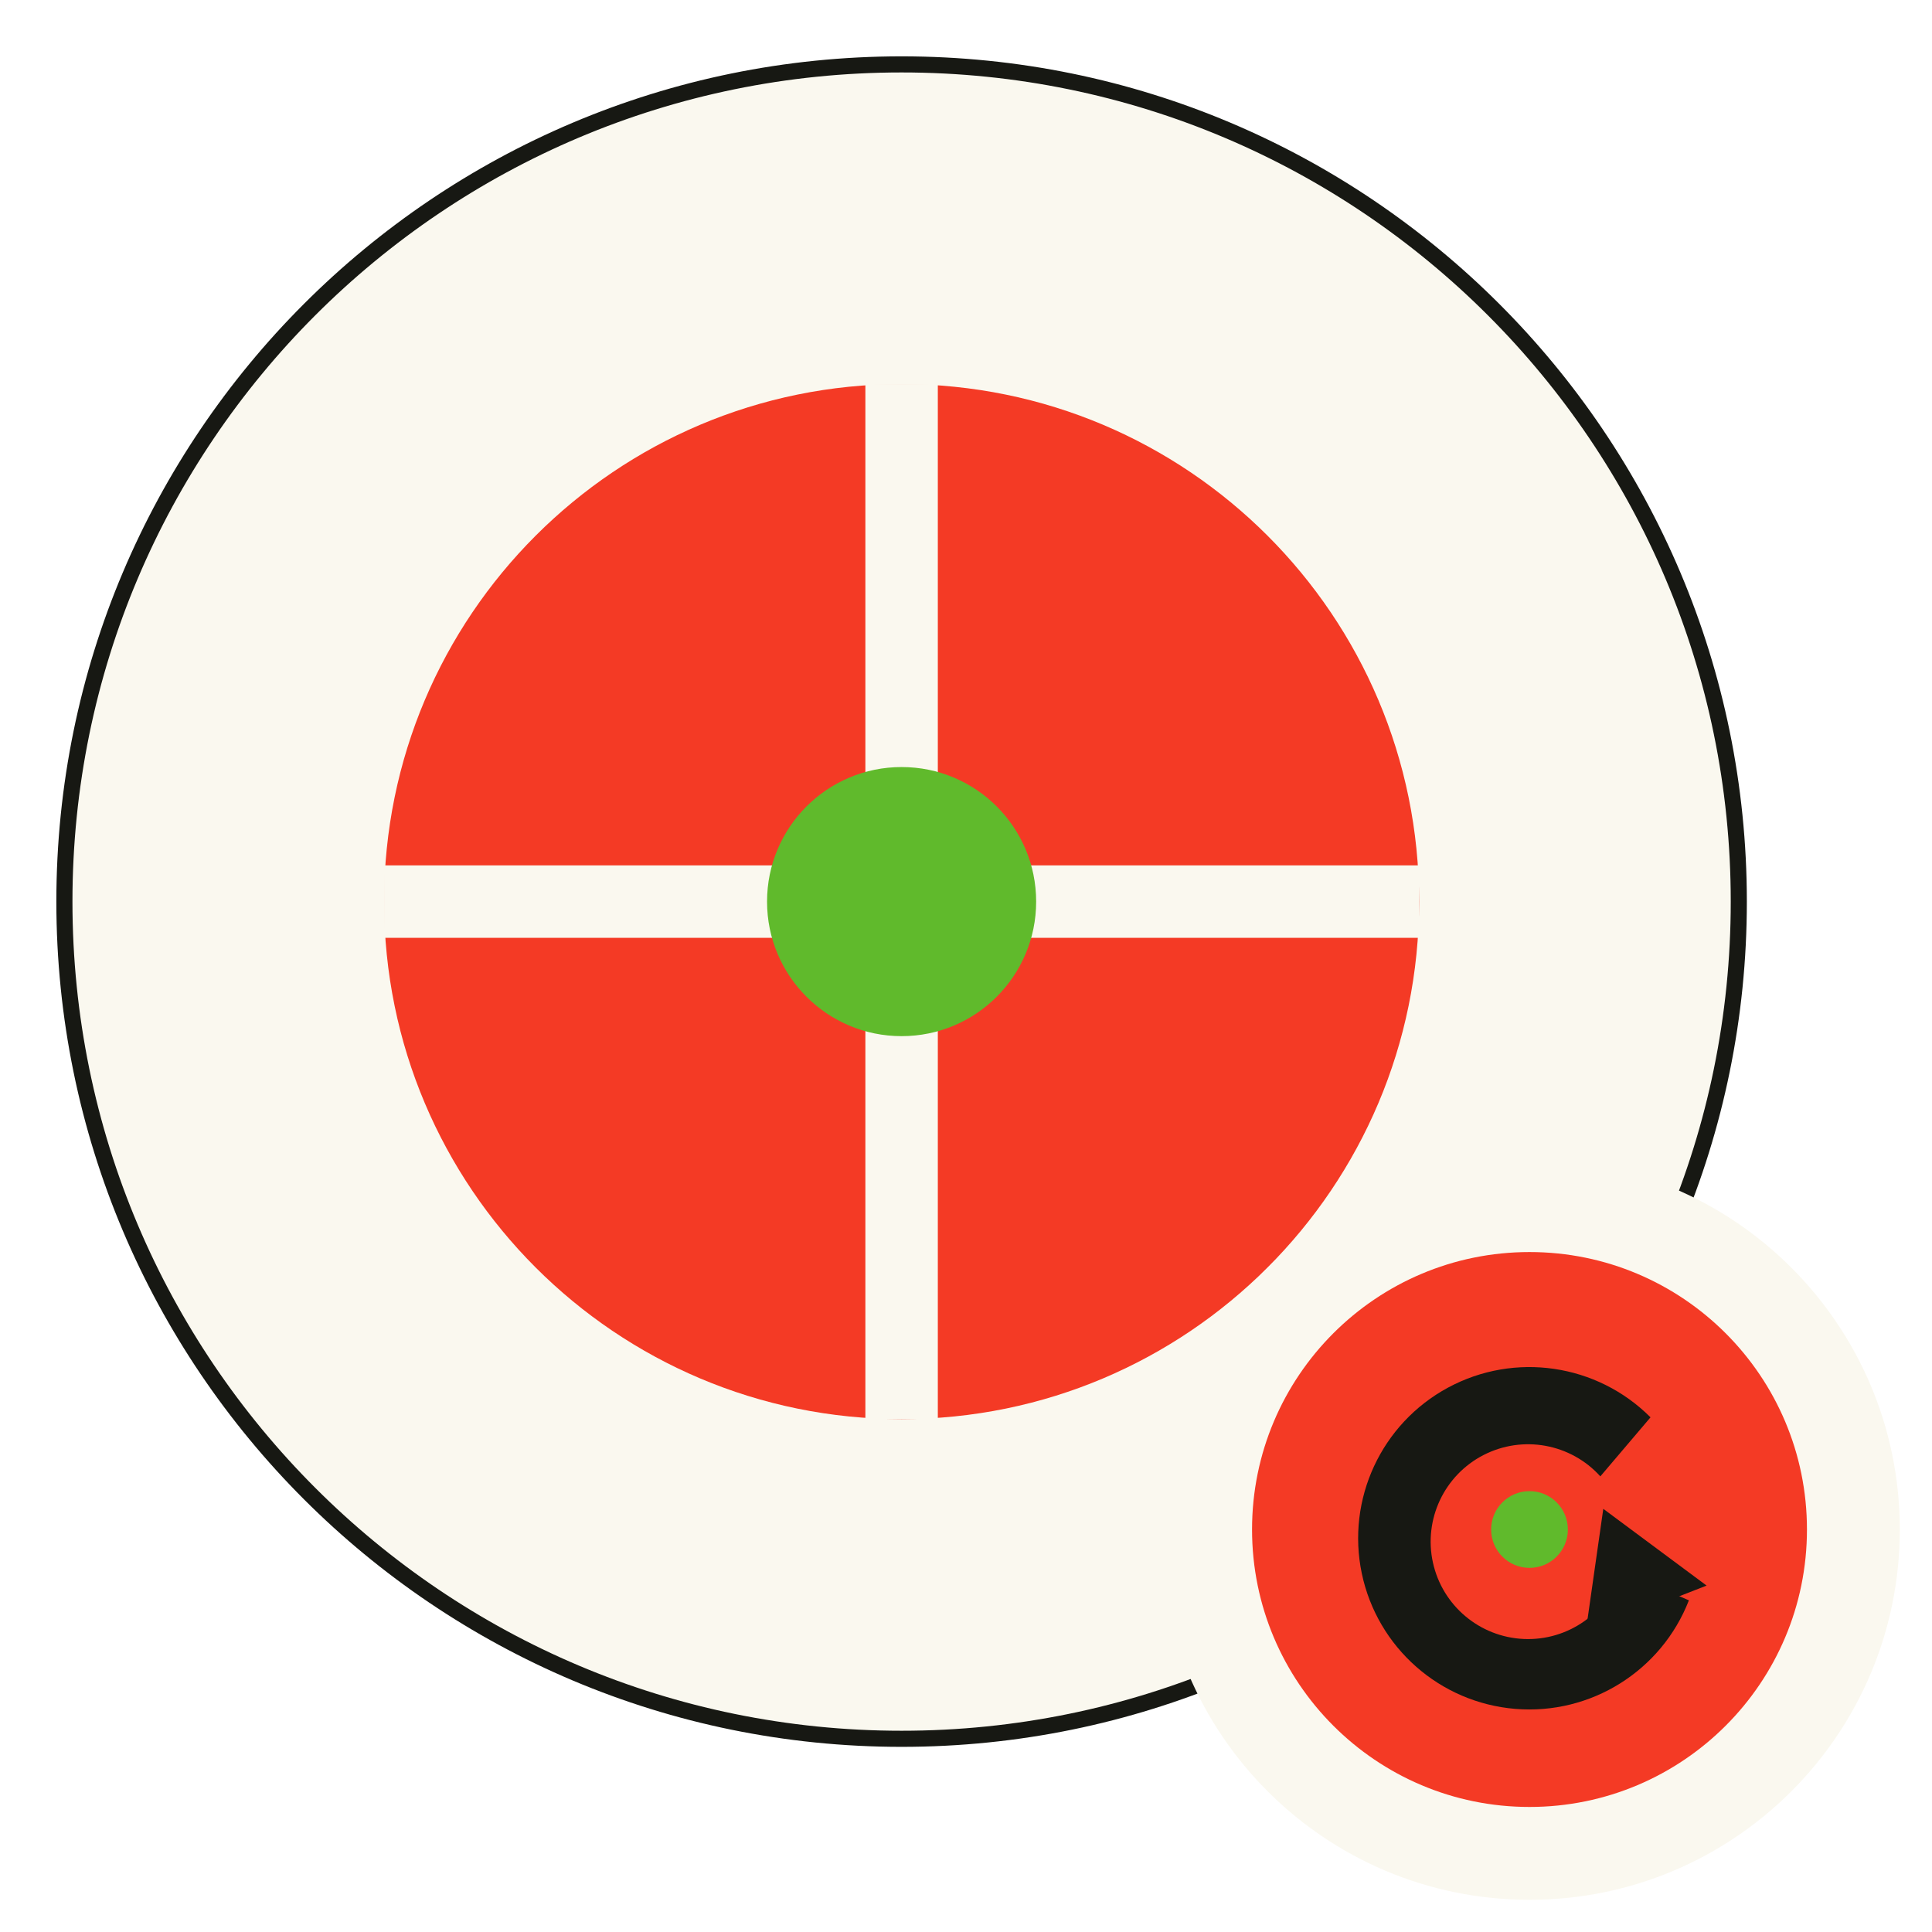
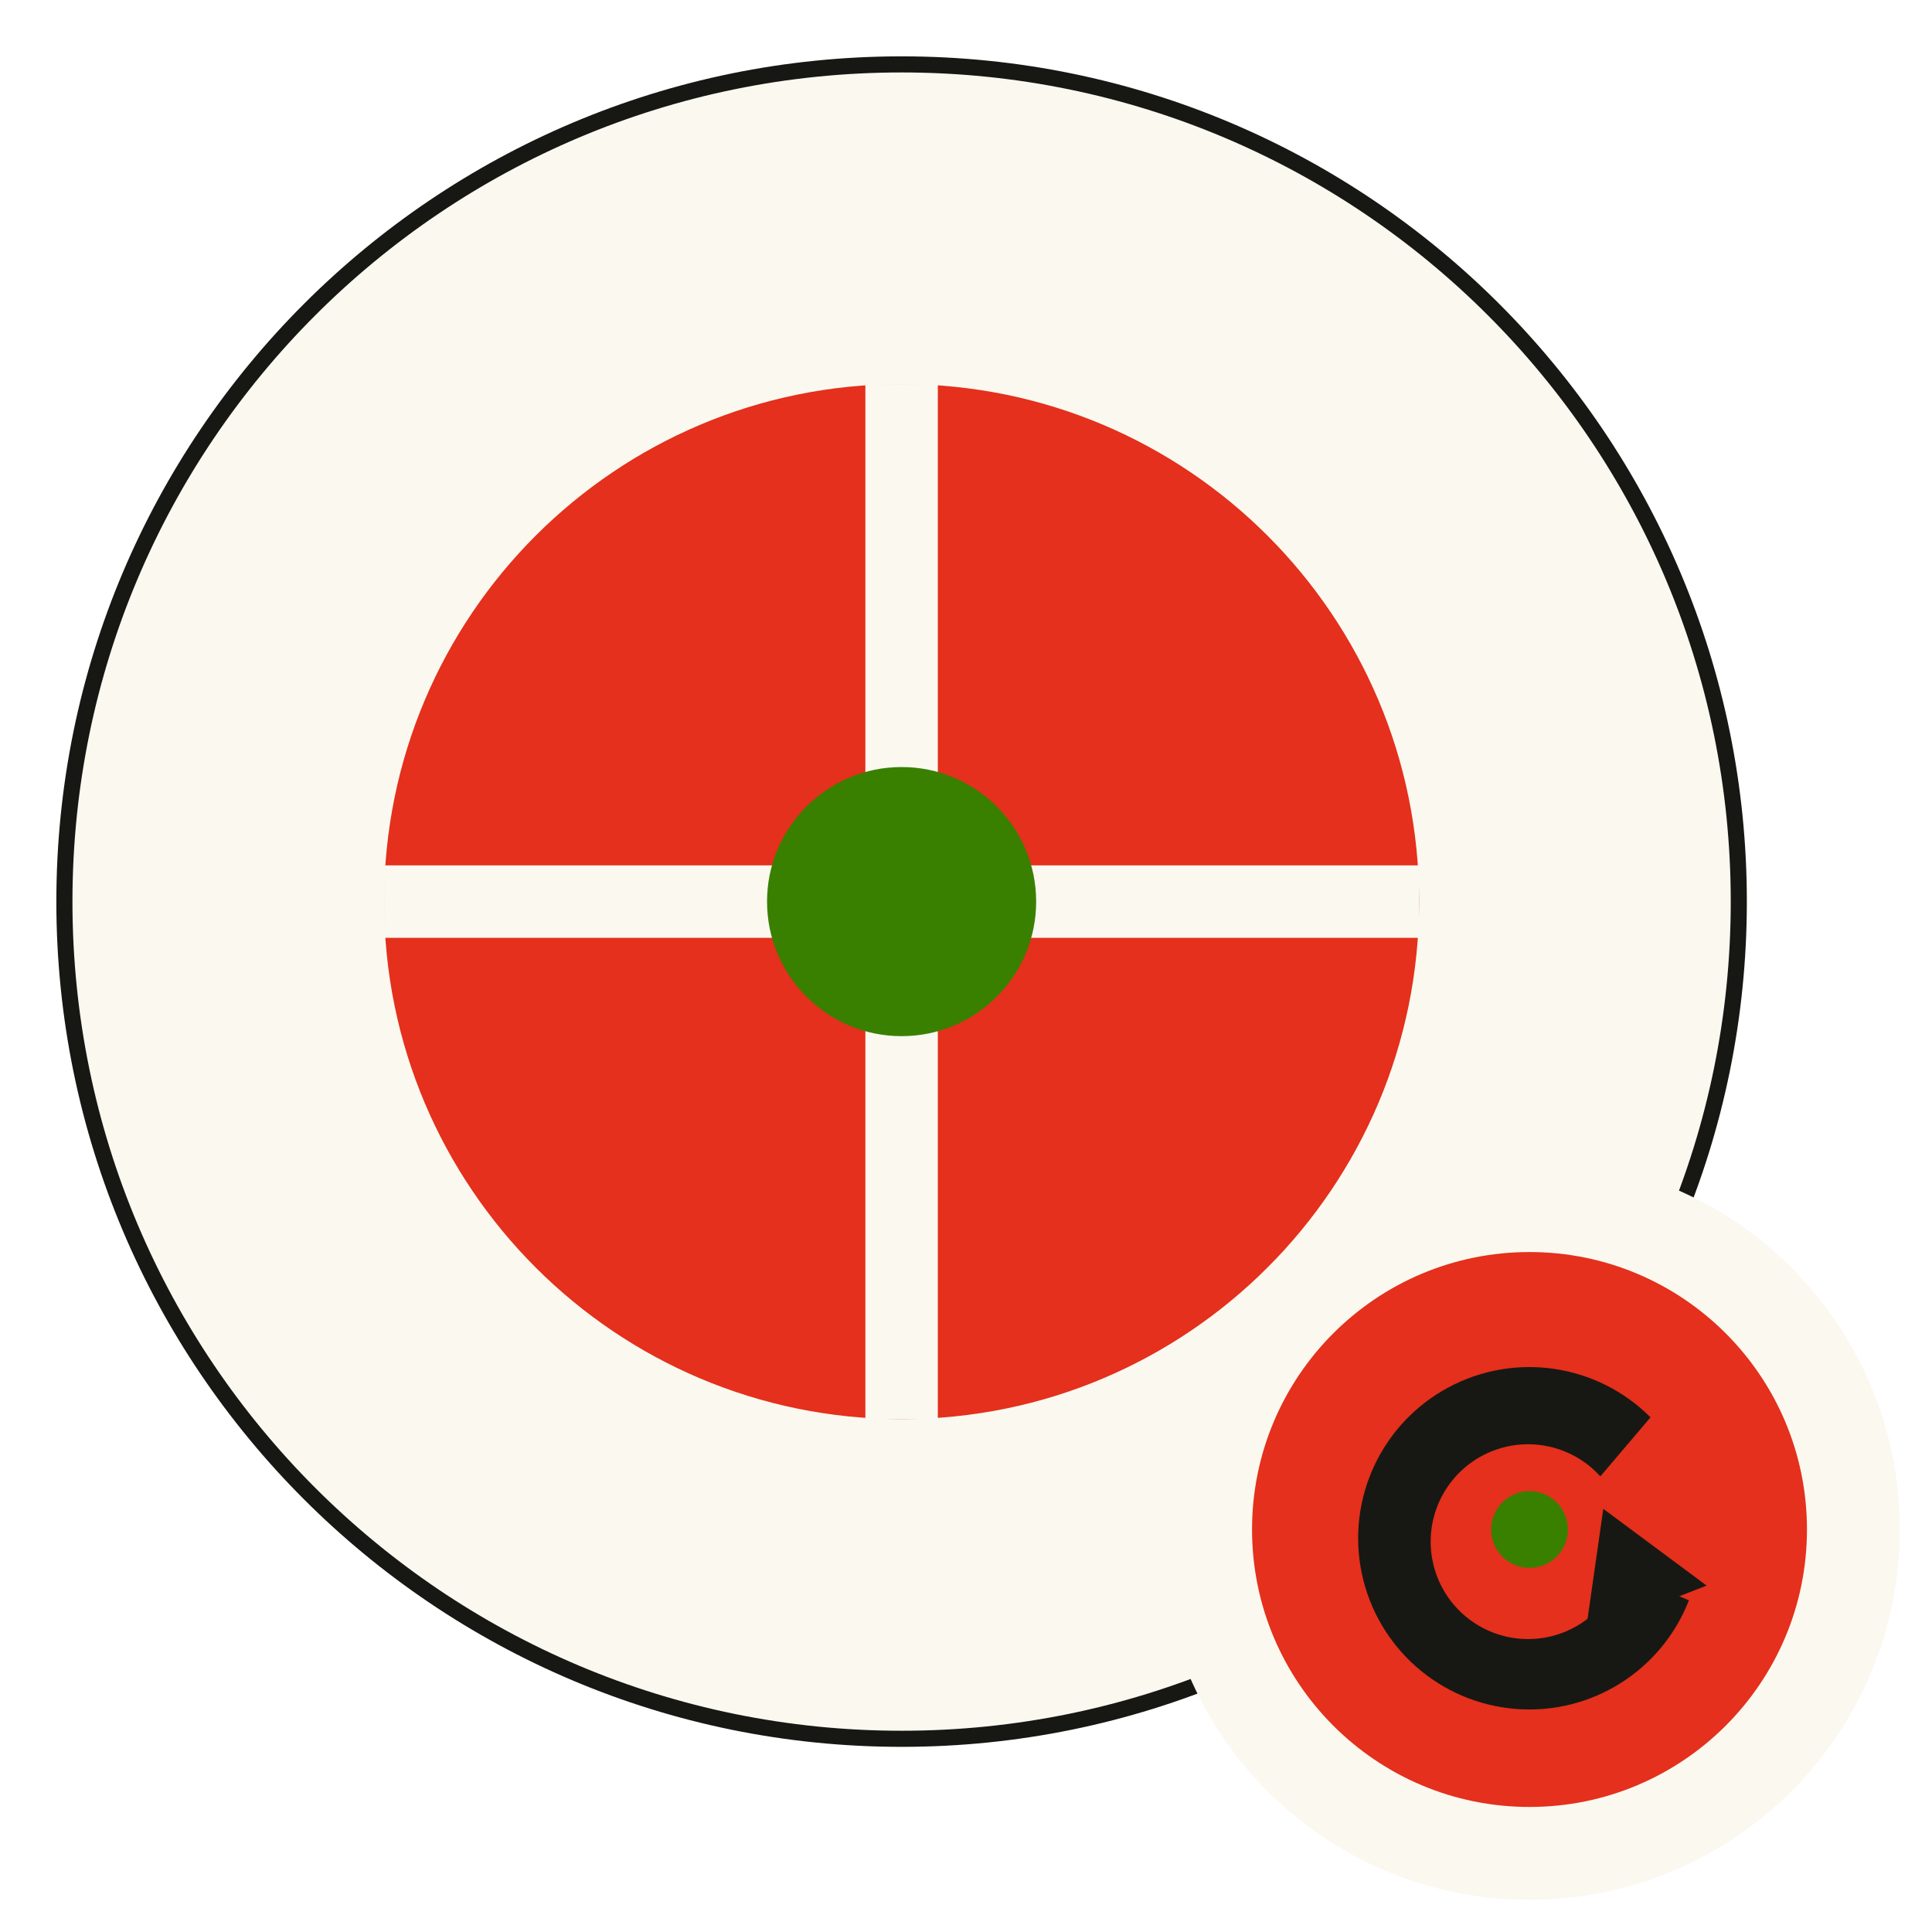
<svg xmlns="http://www.w3.org/2000/svg" viewBox="0 0 240 240" role="img" aria-label="The unimaginable model, from How to understand yourself better">
  <circle cx="112" cy="112" r="104" fill="#faf8ef" stroke="#171813" stroke-width="2" />
  <svg x="22" y="22" width="180" height="180" viewBox="0 0 140 140">
-     <circle cx="70" cy="70" r="50" fill="#f43a25" />
+     <circle cx="70" cy="70" r="50" fill="#e4301c" />
    <path d="M20 70H120M70 20V120" fill="none" stroke="#faf8ef" stroke-width="7" />
-     <circle cx="70" cy="70" r="13" fill="#60ba2c" />
+     <circle cx="70" cy="70" r="13" fill="#398000" />
  </svg>
  <circle cx="190" cy="190" r="46" fill="#faf8ef" />
  <svg x="146" y="146" width="88" height="88" viewBox="0 0 240 240">
-     <circle cx="120" cy="120" r="94" fill="#f43a25" />
+     <circle cx="120" cy="120" r="94" fill="#e4301c" />
    <path d="M161 82A58 58 0 1 0 174 144L151 134A33 33 0 1 1 144 102Z" fill="#171813" />
    <path d="M145 113L180 139 139 155Z" fill="#171813" />
-     <circle cx="120" cy="120" r="13" fill="#60ba2c" />
+     <circle cx="120" cy="120" r="13" fill="#398000" />
  </svg>
</svg>
